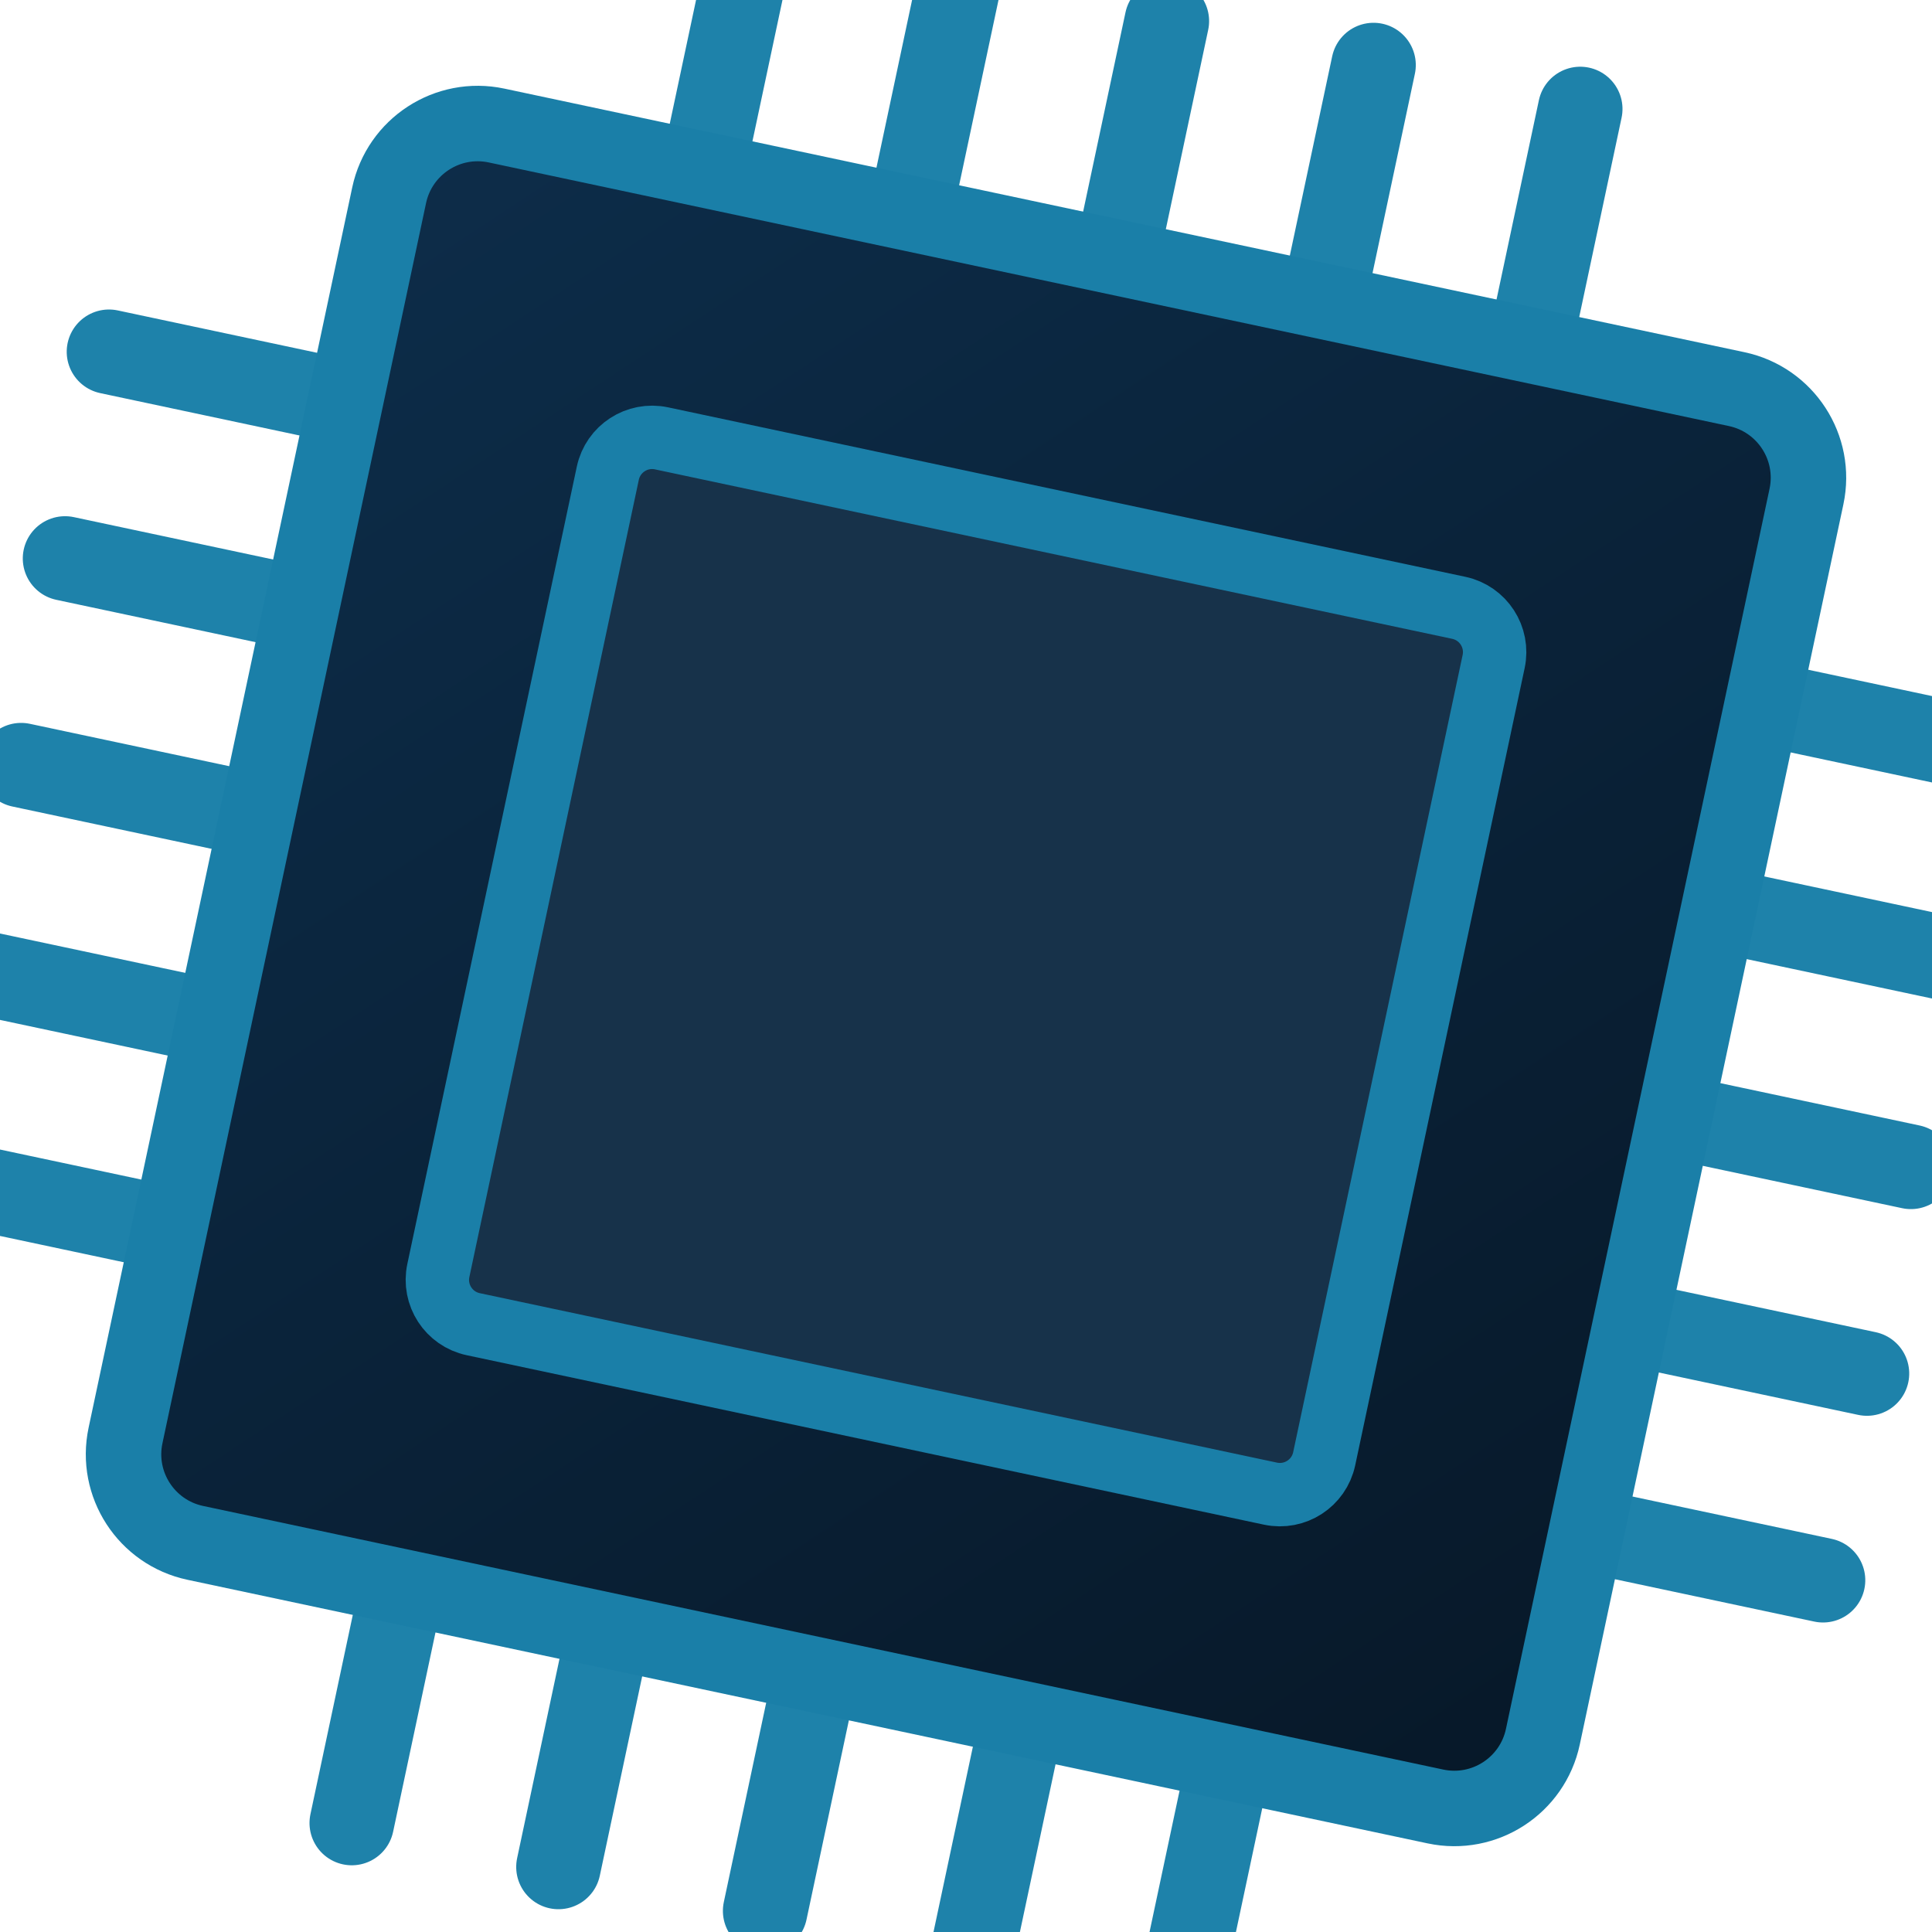
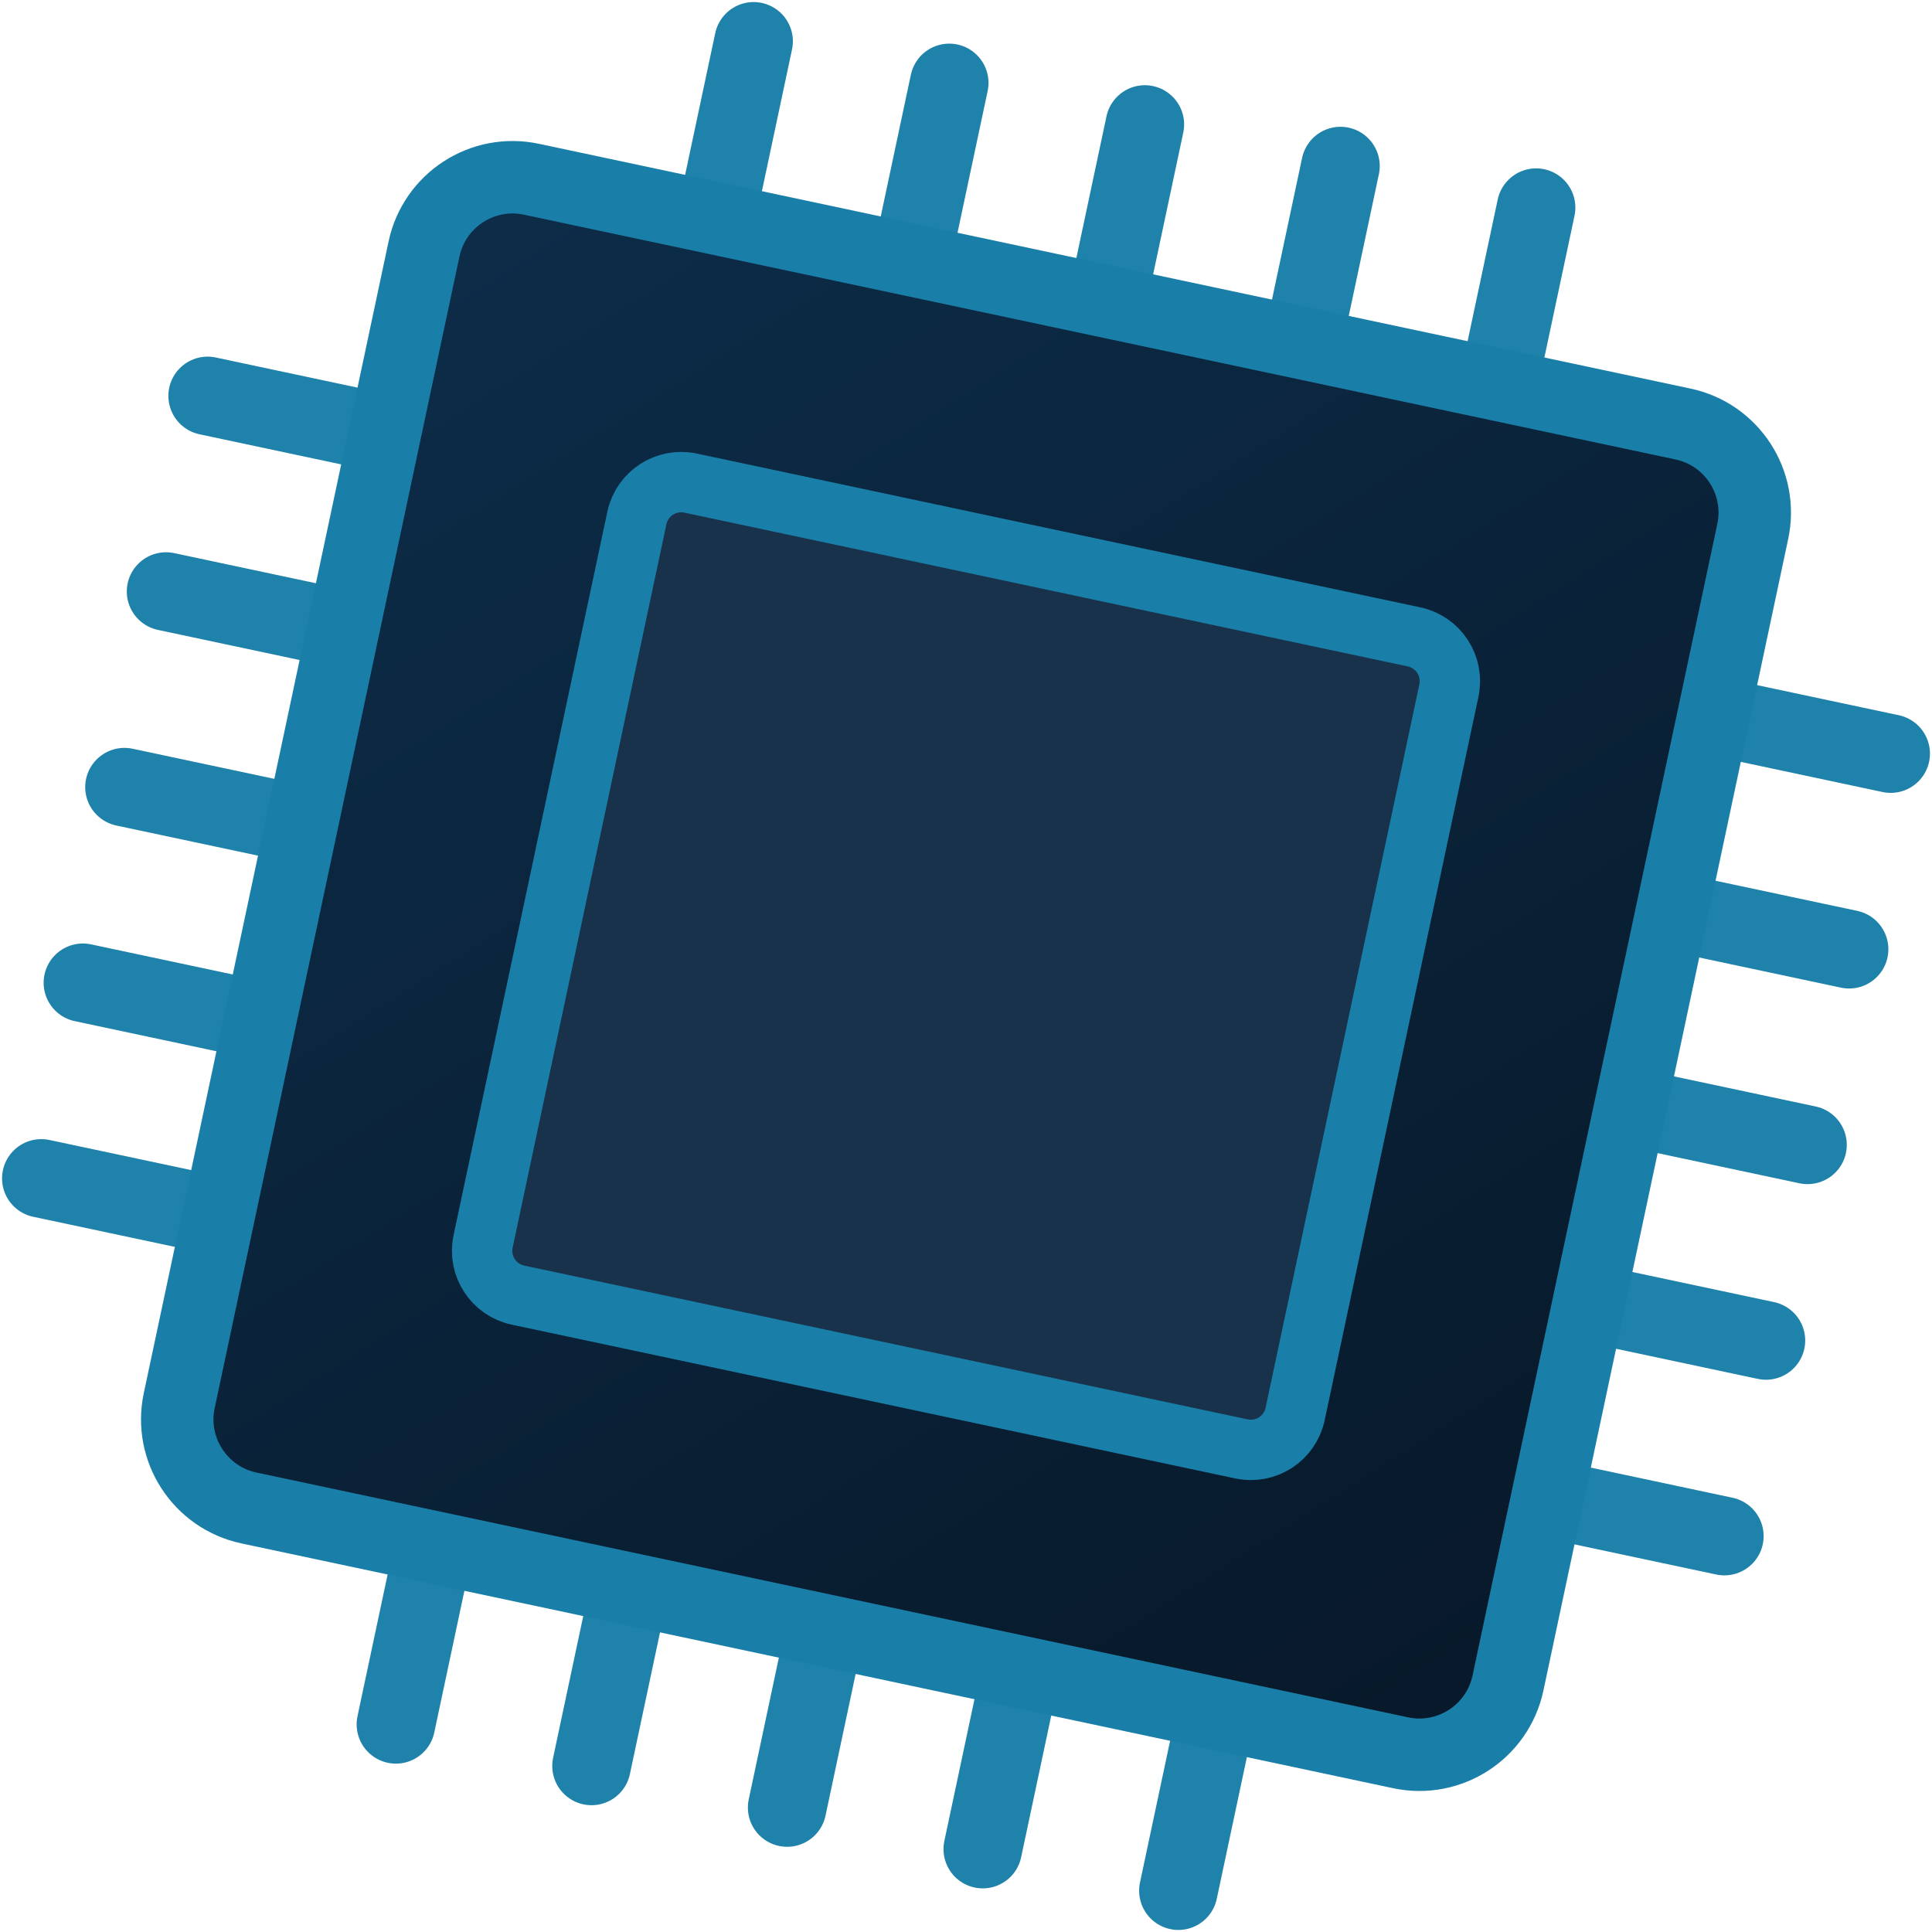
<svg xmlns="http://www.w3.org/2000/svg" viewBox="0 0 64 64">
  <defs>
    <linearGradient id="body" x1="0%" y1="0%" x2="100%" y2="100%">
      <stop offset="0%" stop-color="#0d2d4a" />
      <stop offset="100%" stop-color="#071828" />
    </linearGradient>
  </defs>
  <g transform="rotate(12 32 32)">
-     <g stroke="#1a7fa8" stroke-width="2.8" stroke-linecap="round" opacity="0.98" fill="none">
-       <line x1="18" y1="8" x2="18" y2="0" />
-       <line x1="25" y1="8" x2="25" y2="0" />
-       <line x1="32" y1="8" x2="32" y2="0" />
-       <line x1="39" y1="8" x2="39" y2="0" />
-       <line x1="46" y1="8" x2="46" y2="0" />
-       <line x1="18" y1="56" x2="18" y2="64" />
-       <line x1="25" y1="56" x2="25" y2="64" />
-       <line x1="32" y1="56" x2="32" y2="64" />
-       <line x1="39" y1="56" x2="39" y2="64" />
-       <line x1="46" y1="56" x2="46" y2="64" />
-       <line x1="8" y1="18" x2="0" y2="18" />
-       <line x1="8" y1="25" x2="0" y2="25" />
-       <line x1="8" y1="32" x2="0" y2="32" />
-       <line x1="8" y1="39" x2="0" y2="39" />
-       <line x1="8" y1="46" x2="0" y2="46" />
-       <line x1="56" y1="18" x2="64" y2="18" />
-       <line x1="56" y1="25" x2="64" y2="25" />
-       <line x1="56" y1="32" x2="64" y2="32" />
-       <line x1="56" y1="39" x2="64" y2="39" />
-       <line x1="56" y1="46" x2="64" y2="46" />
+     <g stroke="#1a7fa8" stroke-width="2.6" stroke-linecap="round" opacity="0.98" fill="none">
+       <line x1="18.75" y1="9.5" x2="18.75" y2="3.5" />
+       <line x1="25.375" y1="9.5" x2="25.375" y2="3.5" />
+       <line x1="32" y1="9.5" x2="32" y2="3.5" />
+       <line x1="38.625" y1="9.5" x2="38.625" y2="3.5" />
+       <line x1="45.25" y1="9.5" x2="45.25" y2="3.5" />
+       <line x1="18.75" y1="54.5" x2="18.75" y2="60.5" />
+       <line x1="25.375" y1="54.5" x2="25.375" y2="60.5" />
+       <line x1="32" y1="54.5" x2="32" y2="60.5" />
+       <line x1="38.625" y1="54.5" x2="38.625" y2="60.5" />
+       <line x1="45.25" y1="54.5" x2="45.25" y2="60.5" />
+       <line x1="9.5" y1="18.75" x2="3.5" y2="18.75" />
+       <line x1="9.5" y1="25.375" x2="3.5" y2="25.375" />
+       <line x1="9.5" y1="32" x2="3.5" y2="32" />
+       <line x1="9.5" y1="38.625" x2="3.5" y2="38.625" />
+       <line x1="9.5" y1="45.25" x2="3.5" y2="45.25" />
+       <line x1="54.5" y1="18.75" x2="60.5" y2="18.75" />
+       <line x1="54.5" y1="25.375" x2="60.5" y2="25.375" />
+       <line x1="54.5" y1="32" x2="60.5" y2="32" />
+       <line x1="54.5" y1="38.625" x2="60.5" y2="38.625" />
+       <line x1="54.5" y1="45.25" x2="60.5" y2="45.25" />
    </g>
-     <rect x="8" y="8" width="48" height="48" rx="3" fill="url(#body)" stroke="#1a7fa8" stroke-width="2.5" />
-     <rect x="17" y="17" width="30" height="30" rx="1.5" fill="#17324a" stroke="#1a7fa8" stroke-width="2.1" />
+     <rect x="9.5" y="9.5" width="45" height="45" rx="3" fill="url(#body)" stroke="#1a7fa8" stroke-width="2.4" />
+     <rect x="18.25" y="18.25" width="27.5" height="27.5" rx="1.5" fill="#17324a" stroke="#1a7fa8" stroke-width="2" />
  </g>
</svg>
